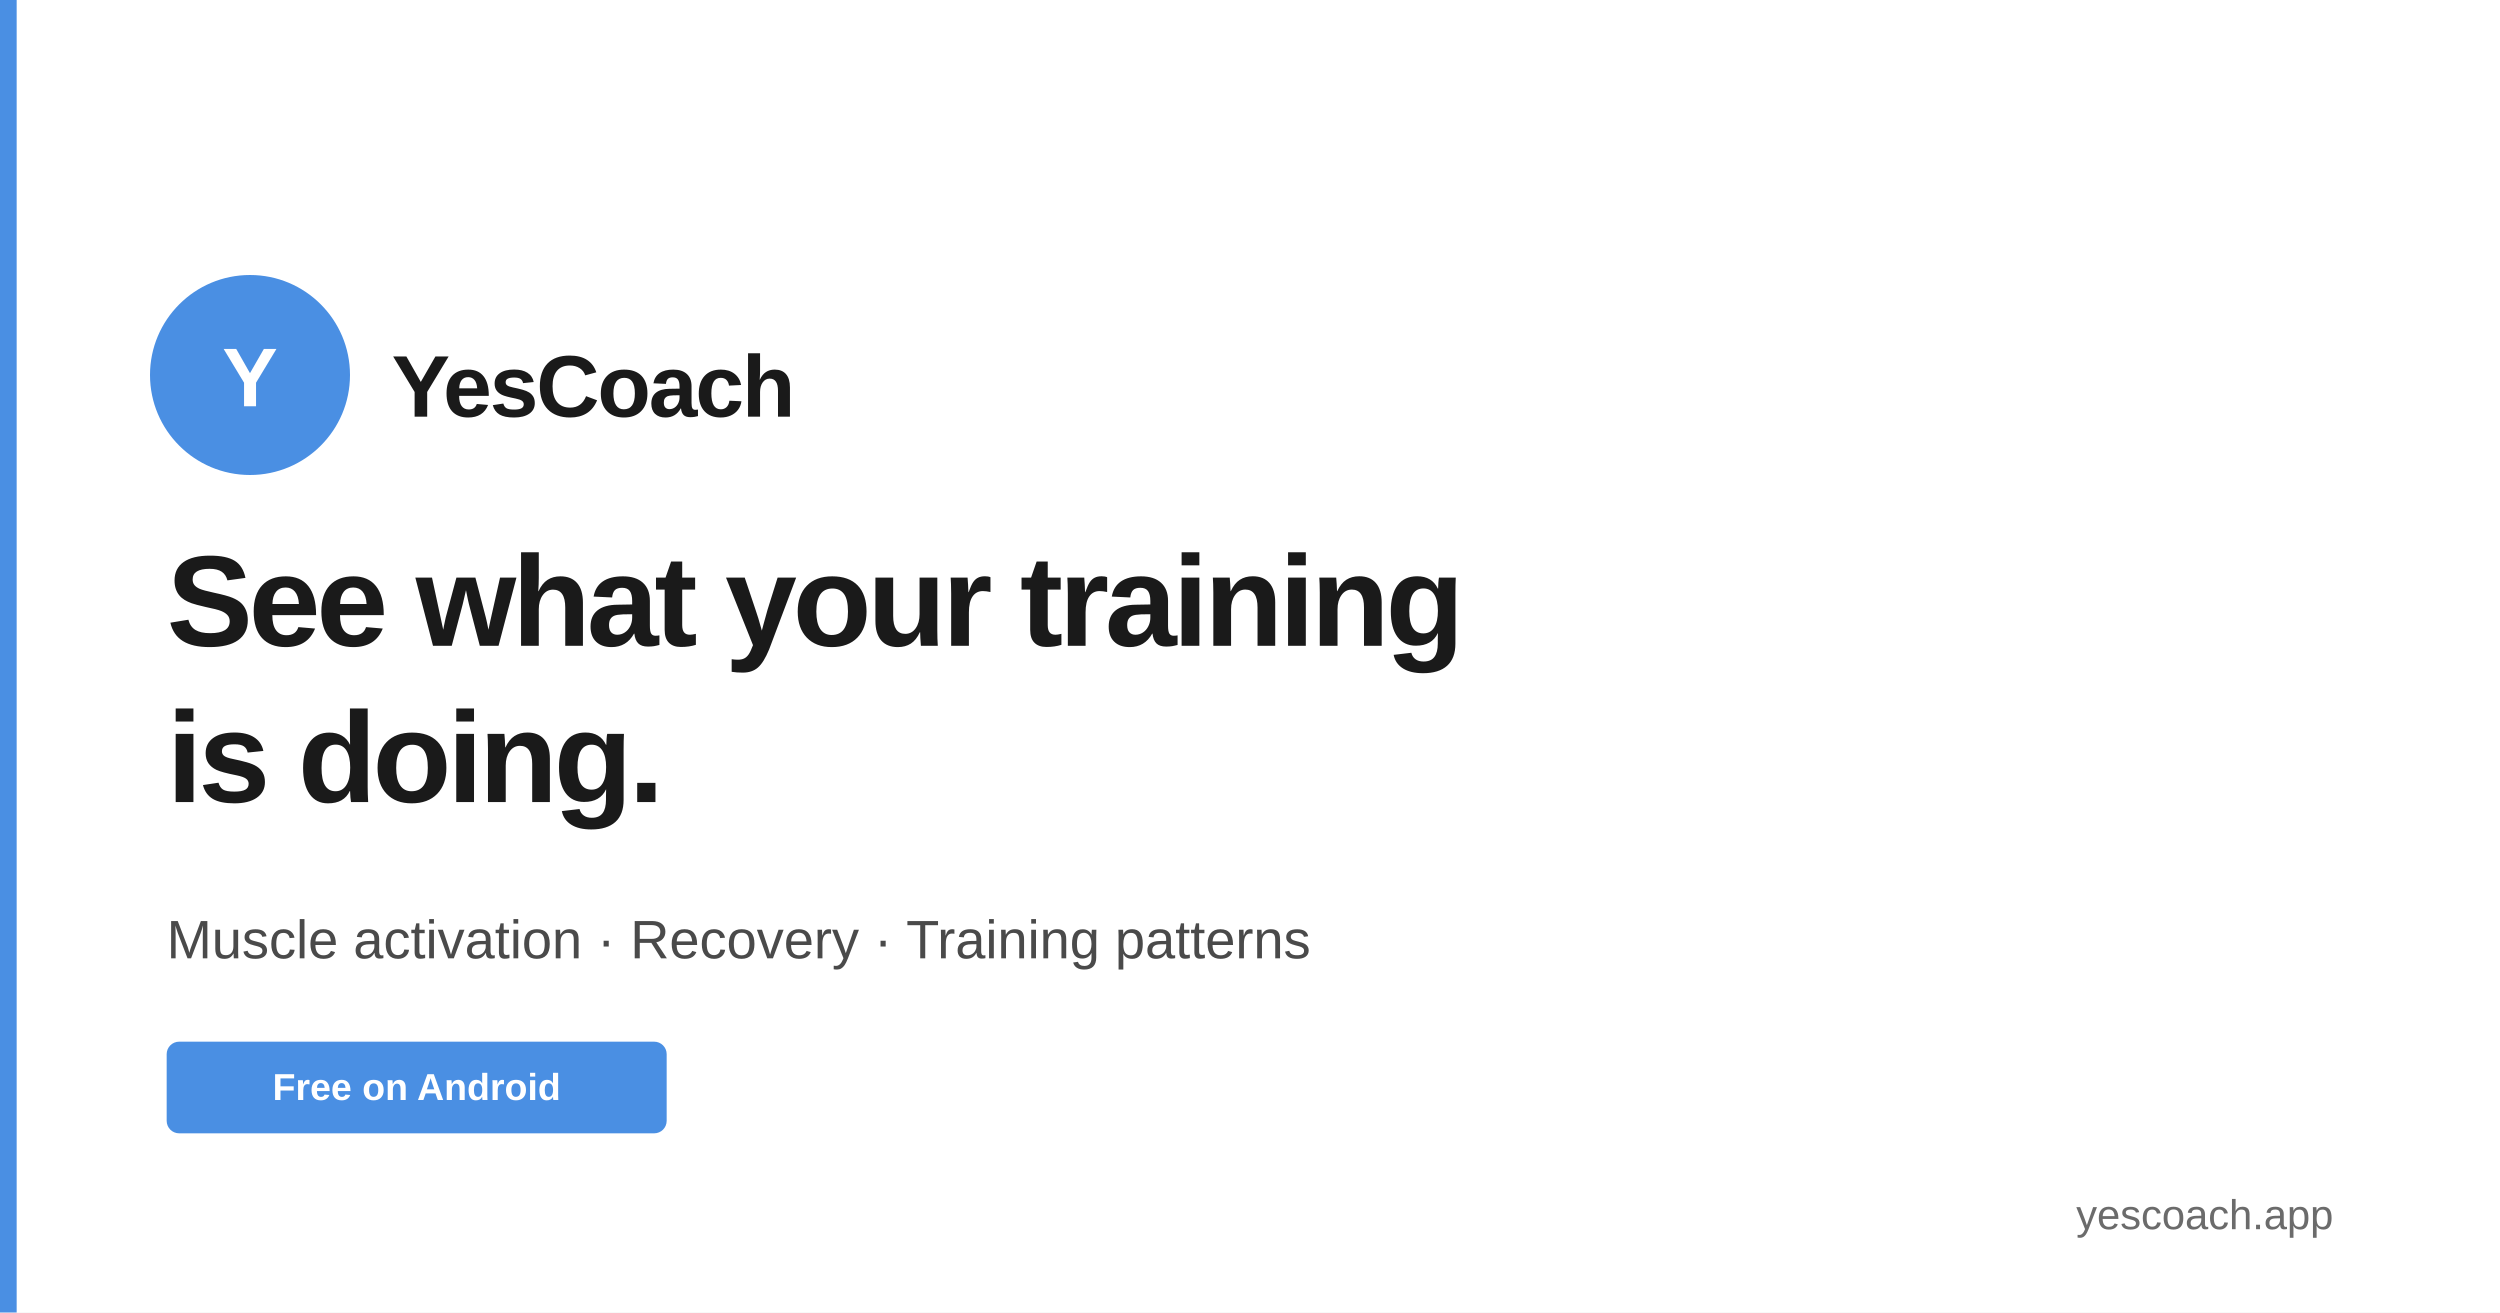
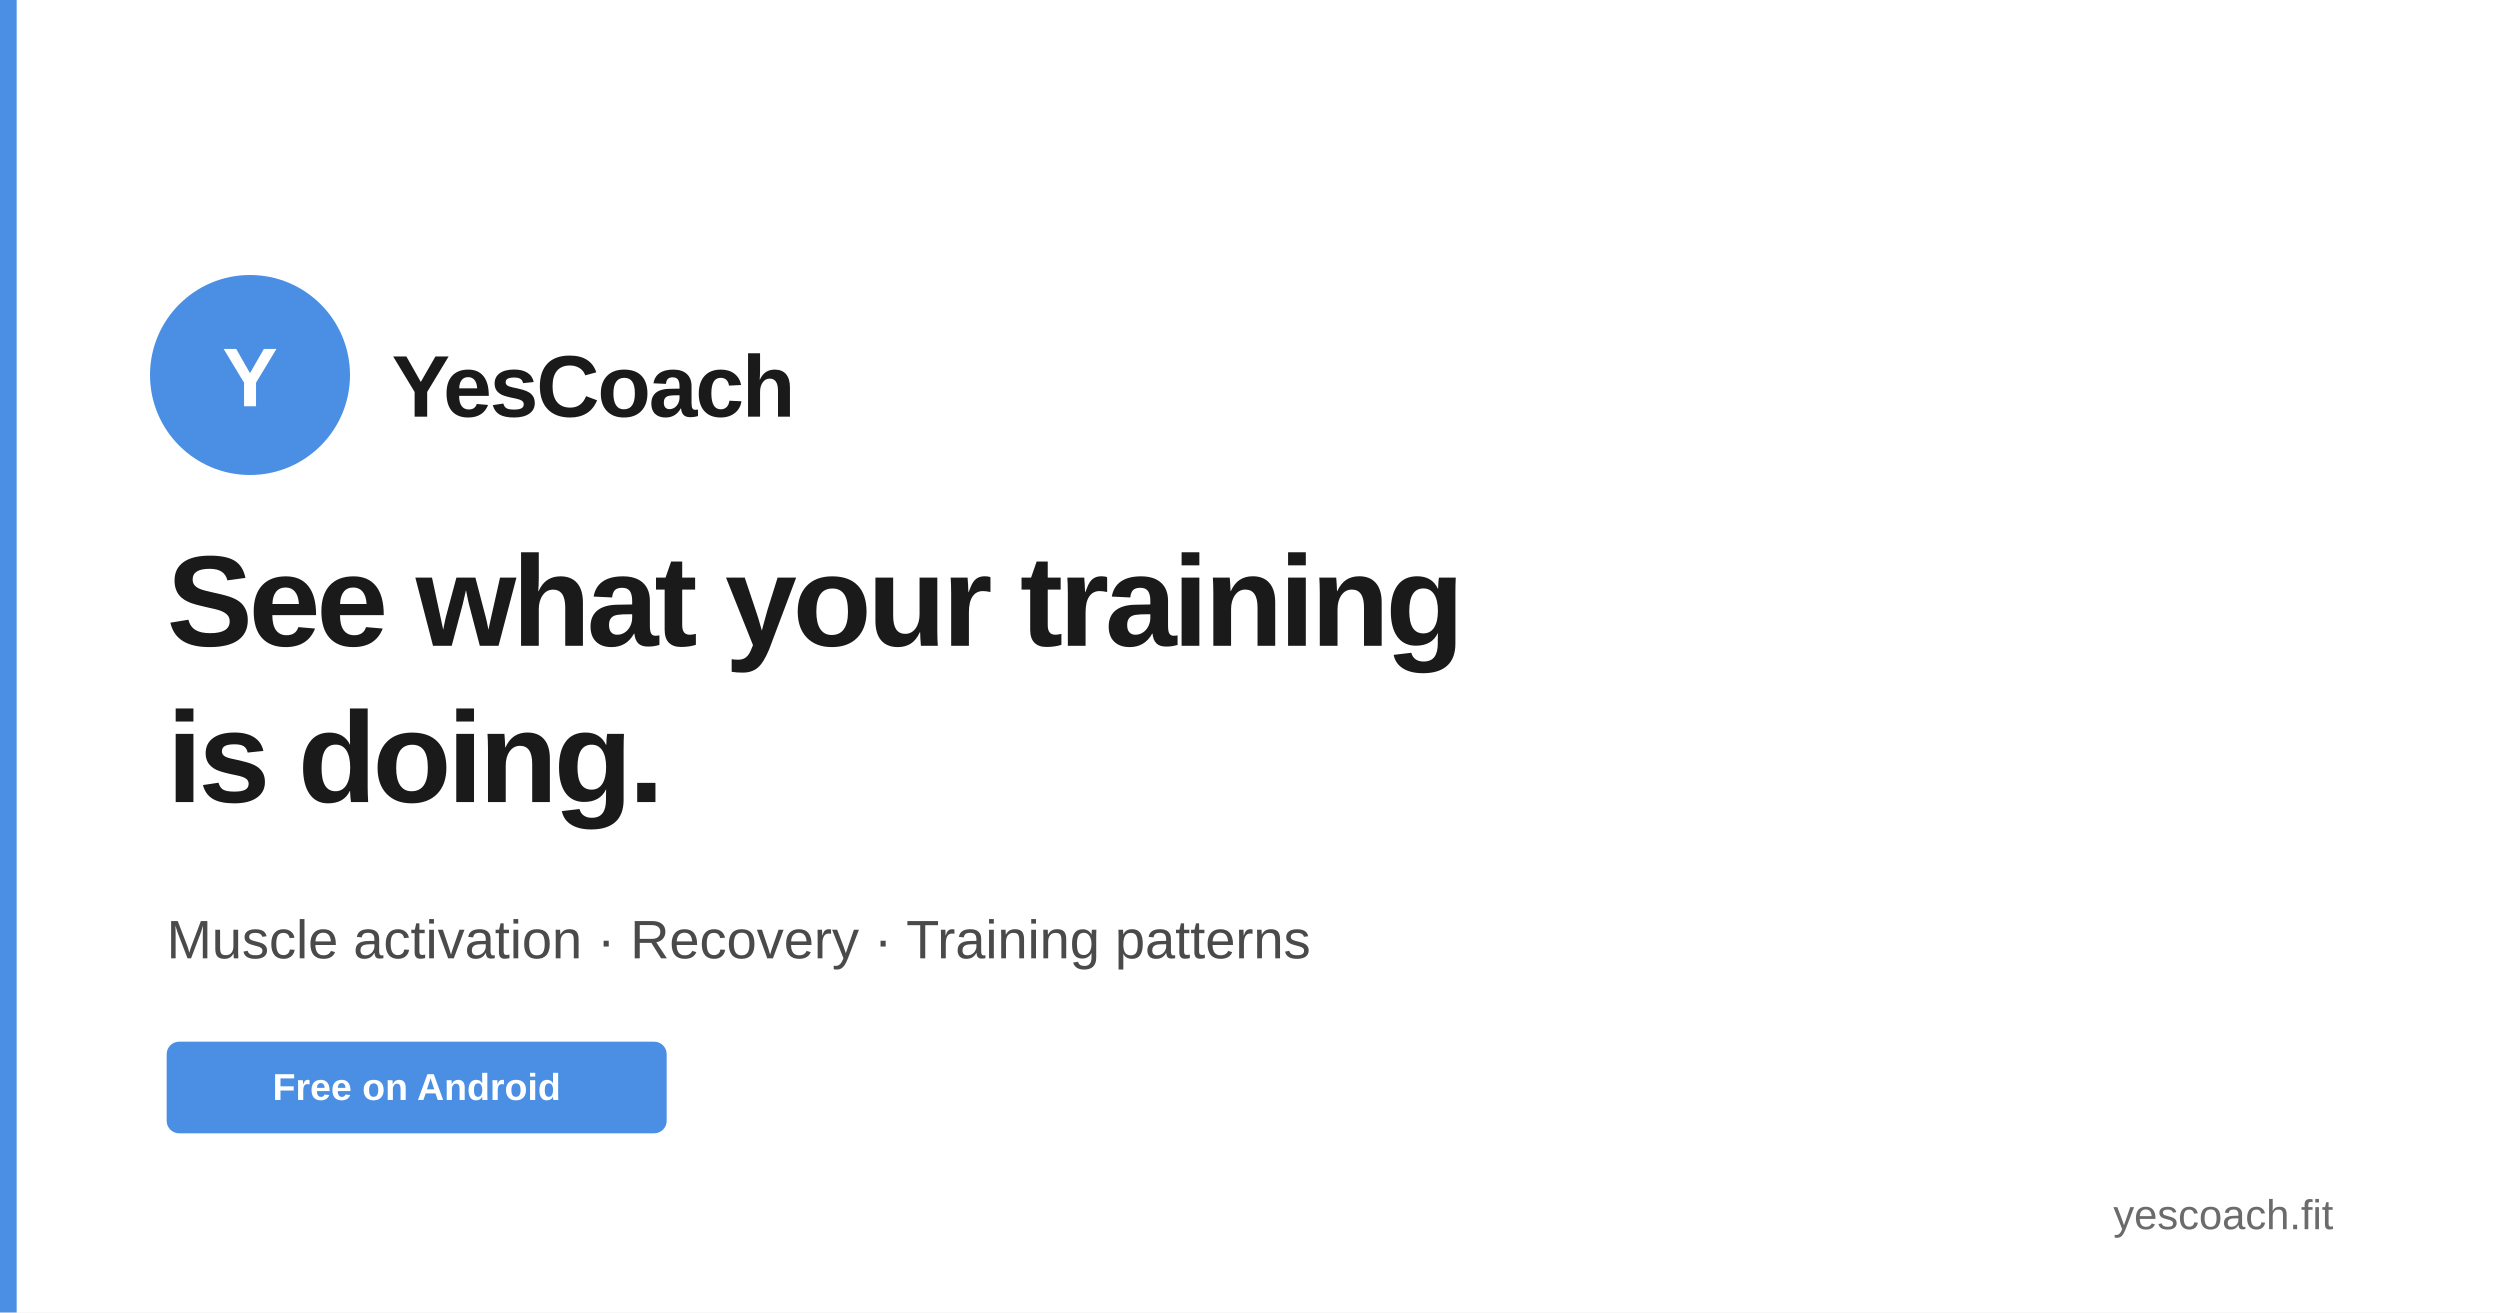
<svg xmlns="http://www.w3.org/2000/svg" width="1200" height="630" viewBox="0 0 1200 630">
  <rect width="1200" height="630" fill="#FFFFFF" />
  <rect x="0" y="0" width="8" height="630" fill="#4A8FE3" />
  <circle cx="120" cy="180" r="48" fill="#4A8FE3" />
  <text x="120" y="195" font-family="Arial, sans-serif" font-size="40" font-weight="700" fill="white" text-anchor="middle">Y</text>
  <text x="188" y="200" font-family="Arial, sans-serif" font-size="42" font-weight="700" fill="#1a1a1a" letter-spacing="-1">YesCoach</text>
  <text x="80" y="310" font-family="Arial, sans-serif" font-size="62" font-weight="700" fill="#1a1a1a" letter-spacing="-2">See what your training</text>
  <text x="80" y="385" font-family="Arial, sans-serif" font-size="62" font-weight="700" fill="#1a1a1a" letter-spacing="-2">is doing.</text>
  <text x="80" y="460" font-family="Arial, sans-serif" font-size="26" fill="#4A4A4A">Muscle activation · Recovery · Training patterns</text>
  <rect x="80" y="500" width="240" height="44" rx="6" fill="#4A8FE3" />
  <text x="200" y="528" font-family="Arial, sans-serif" font-size="18" font-weight="600" fill="white" text-anchor="middle">Free on Android</text>
-   <text x="1120" y="590" font-family="Arial, sans-serif" font-size="20" fill="#6B6B6B" text-anchor="end">yescoach.app</text>
+   <text x="1120" y="590" font-family="Arial, sans-serif" font-size="20" fill="#6B6B6B" text-anchor="end">yescoach.fit</text>
</svg>
